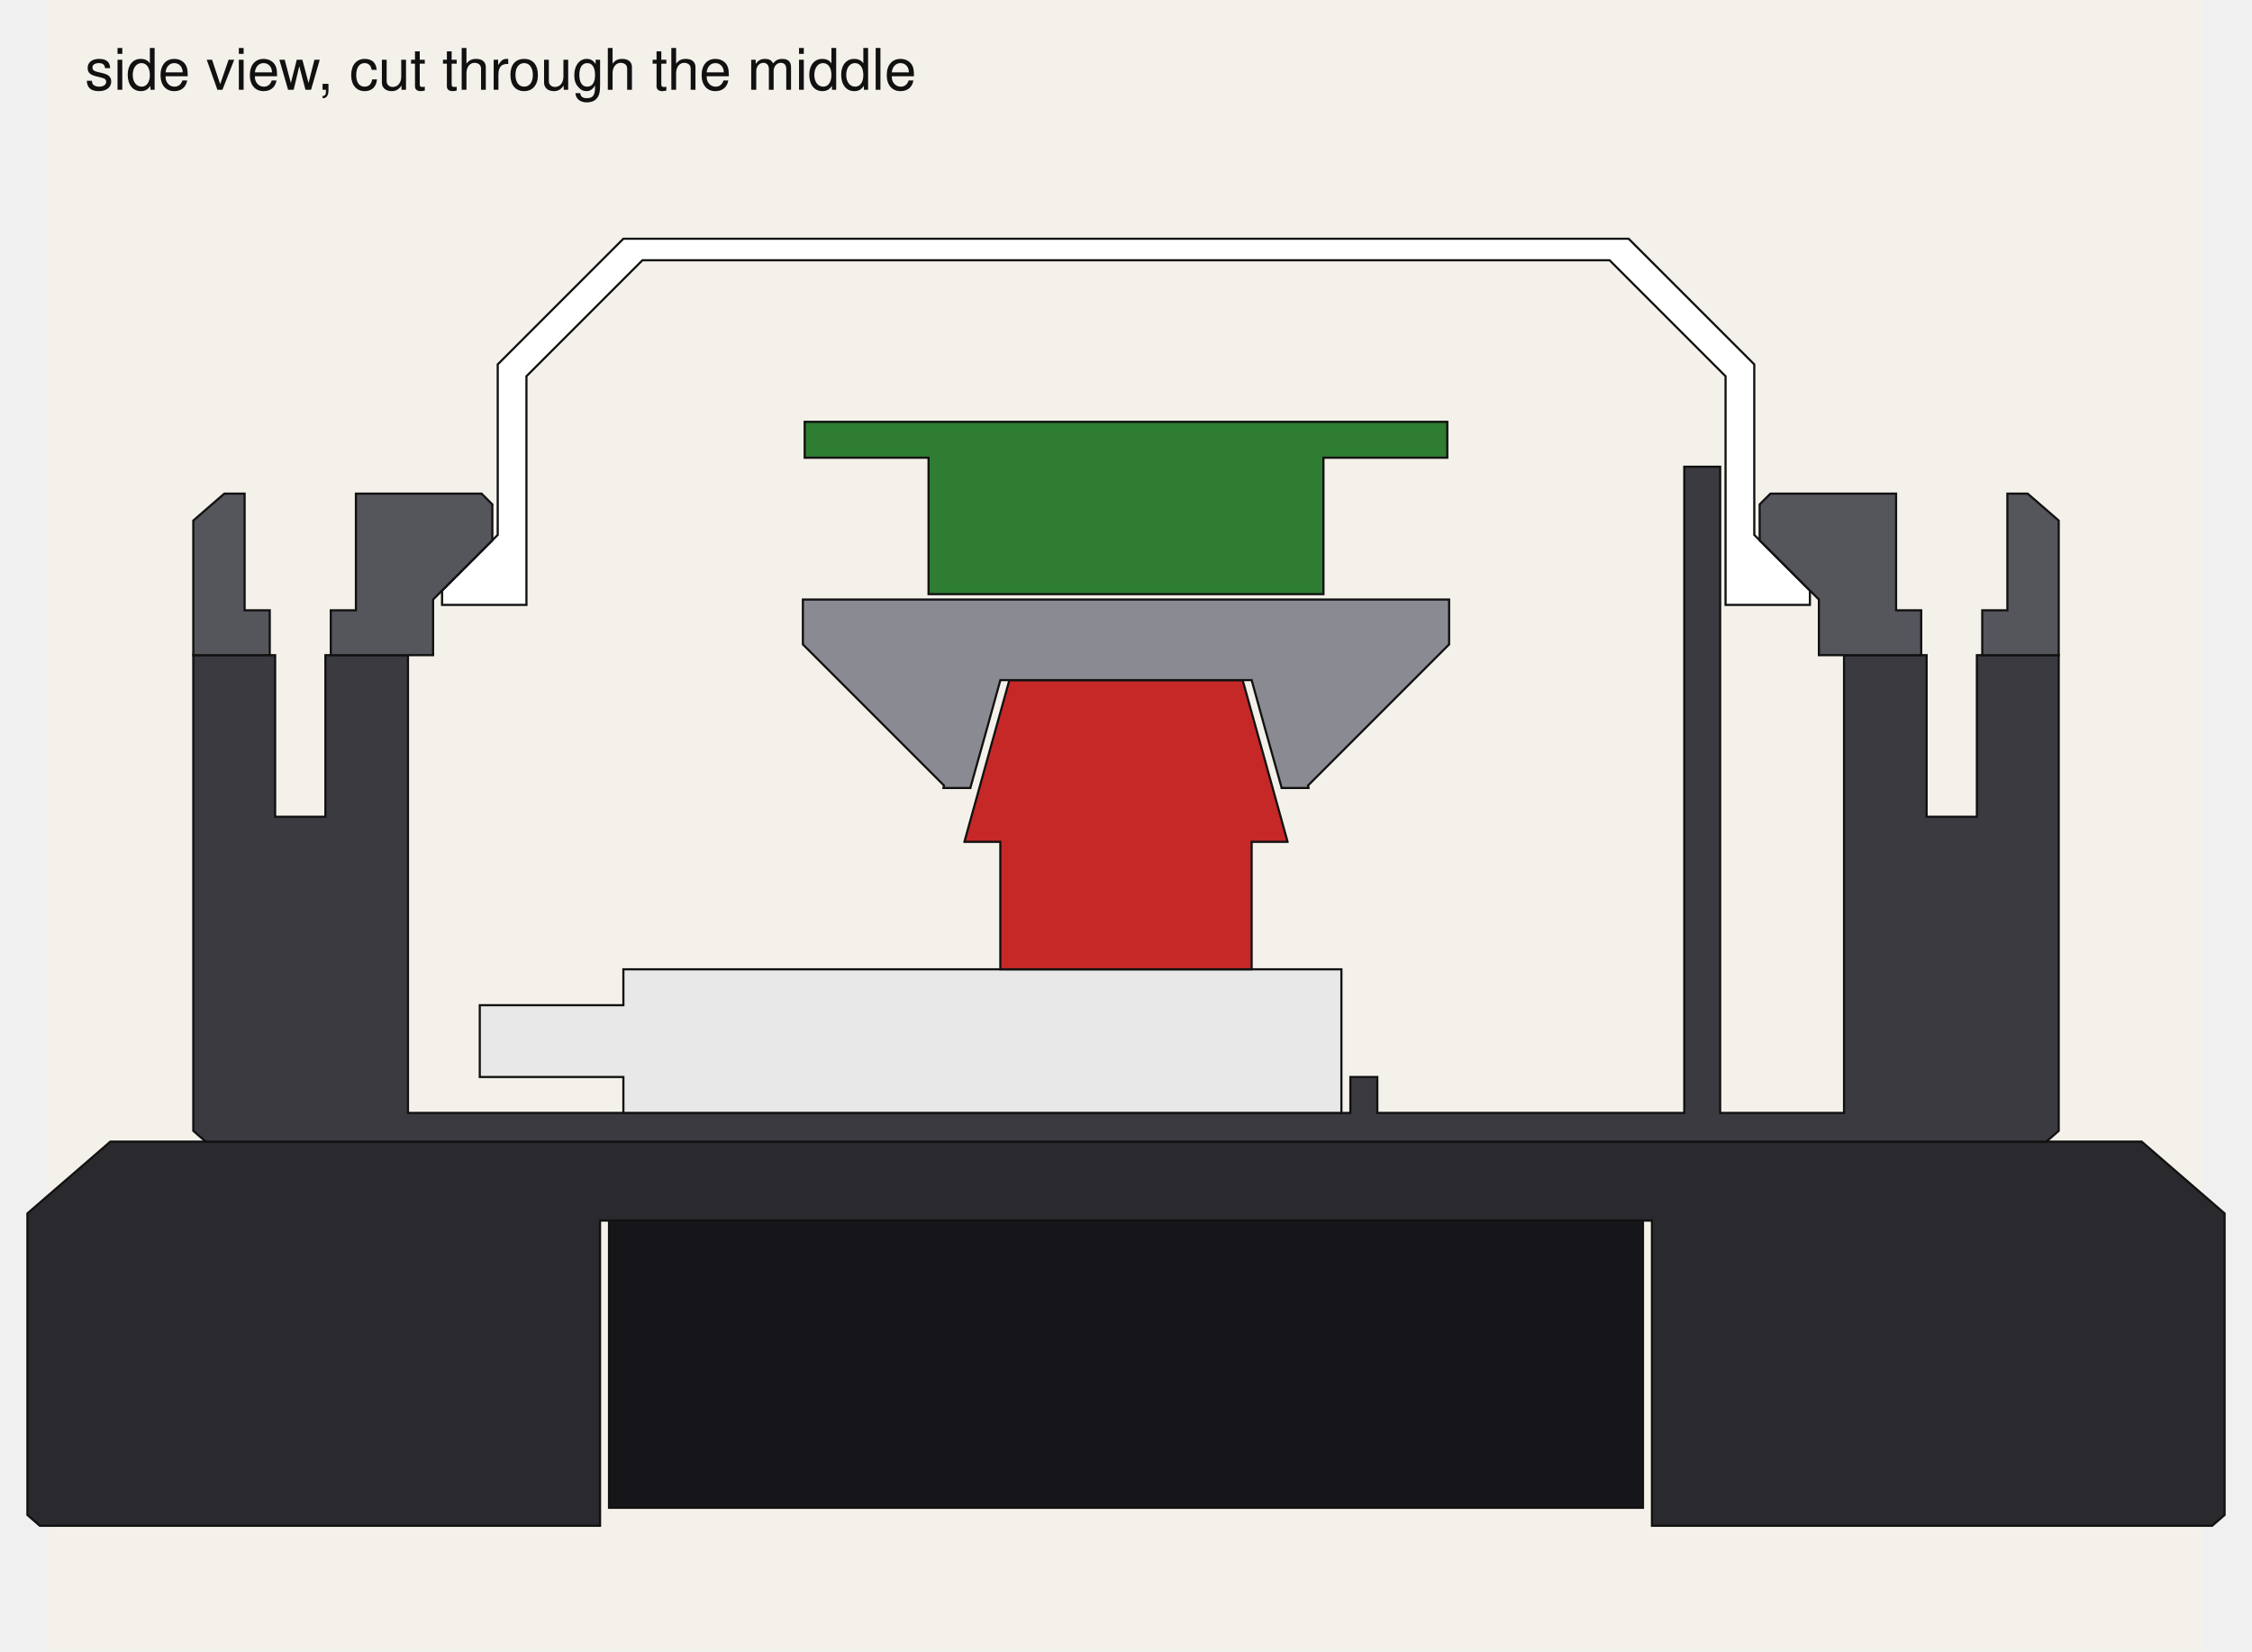
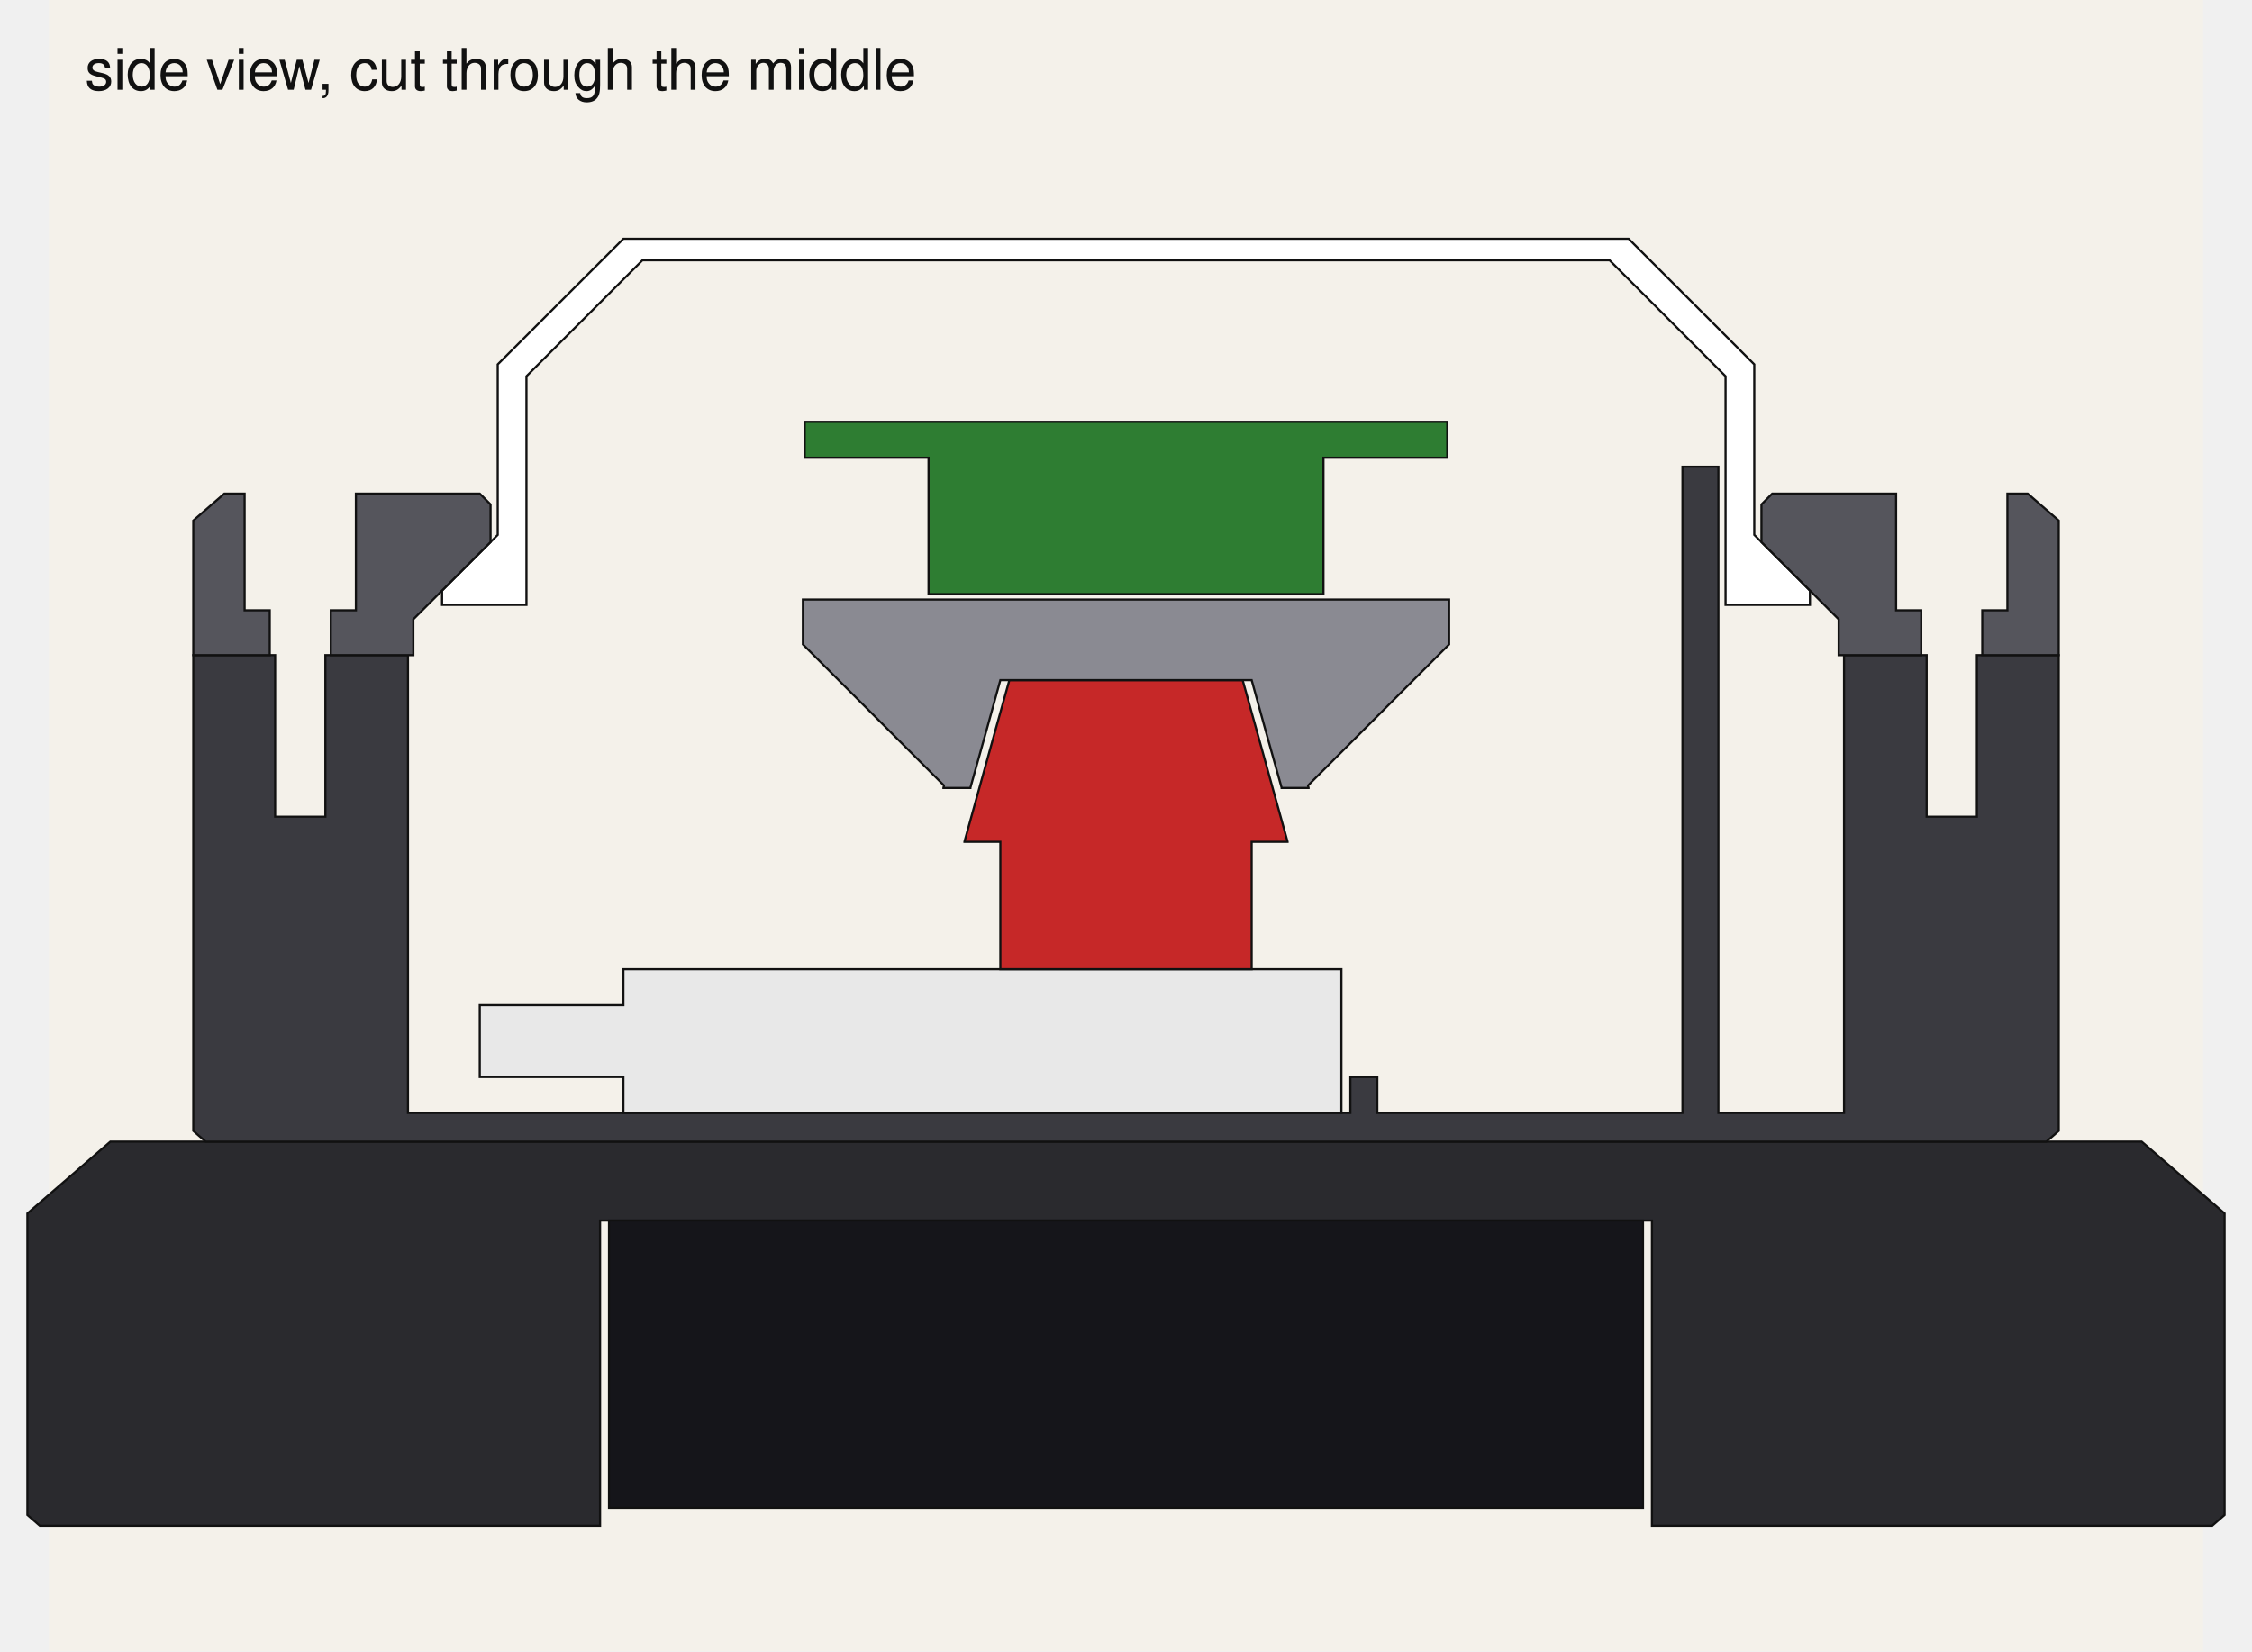
<svg xmlns="http://www.w3.org/2000/svg" viewBox="-60 -62 120 92" width="1320" height="968">
  <rect x="-60" y="-62" width="120" height="92" fill="#f4f1ea" />
  <path d="M61.20,5.60 L61.20,22.40 L60.51,23.00 L35.90,23.00 L35.56,23.00 L35.25,23.00 L34.98,23.00 L34.76,23.00 L34.58,23.00 L34.45,23.00 L34.37,23.00 L29.30,23.00 L29.30,14.50 L29.30,6.00 L26.12,6.00 L26.06,6.00 L25.94,6.00 L25.76,6.00 L25.53,6.00 L25.26,6.00 L24.95,6.00 L24.63,6.00 L24.30,6.00 L23.98,6.00 L23.68,6.00 L23.42,6.00 L23.21,6.00 L15.88,6.00 L11.63,6.00 L4.33,6.00 L3.93,6.00 L3.53,6.00 L3.15,6.00 L2.80,6.00 L2.50,6.00 L2.26,6.00 L2.09,6.00 L2.01,6.00 L2.00,6.00 L0.00,6.00 L-2.00,6.00 L-2.01,6.00 L-2.09,6.00 L-2.26,6.00 L-2.50,6.00 L-2.80,6.00 L-3.15,6.00 L-3.53,6.00 L-3.93,6.00 L-4.33,6.00 L-23.21,6.00 L-23.42,6.00 L-23.68,6.00 L-23.98,6.00 L-24.30,6.00 L-24.63,6.00 L-24.95,6.00 L-25.26,6.00 L-25.53,6.00 L-25.76,6.00 L-25.94,6.00 L-26.06,6.00 L-26.12,6.00 L-29.30,6.00 L-29.30,14.50 L-29.30,23.00 L-29.68,23.00 L-30.25,23.00 L-35.64,23.00 L-35.66,23.00 L-35.73,23.00 L-35.86,23.00 L-36.05,23.00 L-36.30,23.00 L-39.30,23.00 L-39.45,23.00 L-39.65,23.00 L-39.83,23.00 L-40.06,23.00 L-40.29,23.00 L-40.55,23.00 L-40.80,23.00 L-41.09,23.00 L-41.38,23.00 L-41.68,23.00 L-41.99,23.00 L-42.32,23.00 L-42.64,23.00 L-42.98,23.00 L-43.31,23.00 L-43.66,23.00 L-44.00,23.00 L-44.34,23.00 L-44.69,23.00 L-60.51,23.00 L-61.20,22.40 L-61.20,5.60 L-56.58,1.60 L56.58,1.60 Z" fill="#2a2a2e" fill-rule="evenodd" stroke="#111" stroke-width="0.12" />
-   <path d="M33.10,0.00 L40.00,0.00 L40.00,-25.50 L44.60,-25.50 L44.60,-16.50 L47.40,-16.50 L47.40,-25.50 L51.96,-25.50 L51.96,1.00 L51.27,1.60 L0.00,1.60 L-51.27,1.60 L-51.96,1.00 L-51.96,-25.50 L-47.40,-25.50 L-47.40,-16.50 L-44.60,-16.50 L-44.60,-25.50 L-40.00,-25.50 L-40.00,0.00 L-26.71,0.00 L-18.73,0.00 L-13.40,0.00 L-1.83,0.00 L-1.55,0.00 L-1.19,0.00 L-0.76,0.00 L-0.30,0.00 L0.18,0.00 L0.64,0.00 L12.50,0.00 L12.50,-1.00 L12.50,-2.00 L13.21,-2.00 L14.00,-2.00 L14.00,-0.94 L14.00,0.00 L21.24,0.00 L21.96,0.00 L22.74,0.00 L23.58,0.00 L24.50,0.00 L25.51,0.00 L26.64,0.00 L27.92,0.00 L29.39,0.00 L31.10,0.00 L31.10,-36.00 L33.10,-36.00 Z" fill="#3a3a40" fill-rule="evenodd" stroke="#111" stroke-width="0.12" />
+   <path d="M33.00,0.00 L40.00,0.00 L40.00,-25.50 L44.60,-25.50 L44.60,-16.50 L47.40,-16.50 L47.40,-25.50 L51.96,-25.50 L51.96,1.00 L51.27,1.60 L0.00,1.60 L-51.27,1.60 L-51.96,1.00 L-51.96,-25.50 L-47.40,-25.50 L-47.40,-16.50 L-44.60,-16.50 L-44.60,-25.50 L-40.00,-25.50 L-40.00,0.00 L-26.71,0.00 L-18.73,0.00 L-13.40,0.00 L-1.83,0.00 L-1.55,0.00 L-1.19,0.00 L-0.76,0.00 L-0.30,0.00 L0.18,0.00 L0.64,0.00 L12.50,0.00 L12.50,-1.00 L12.50,-2.00 L13.21,-2.00 L14.00,-2.00 L14.00,-0.94 L14.00,0.00 L21.20,0.00 L21.92,0.00 L22.70,0.00 L23.54,0.00 L24.45,0.00 L25.46,0.00 L26.58,0.00 L27.85,0.00 L29.30,0.00 L31.00,0.00 L31.00,-36.00 L33.00,-36.00 Z" fill="#3a3a40" fill-rule="evenodd" stroke="#111" stroke-width="0.12" />
  <path d="M35.00,-41.70 L35.00,-32.20 L38.10,-29.10 L38.10,-28.30 L33.40,-28.30 L33.40,-41.04 L26.94,-47.50 L0.00,-47.50 L-26.94,-47.50 L-33.40,-41.04 L-33.40,-28.30 L-38.10,-28.30 L-38.10,-29.10 L-35.00,-32.20 L-35.00,-41.70 L-28.00,-48.70 L0.00,-48.70 L28.00,-48.70 Z" fill="#ffffff" fill-rule="evenodd" stroke="#111" stroke-width="0.12" />
  <path d="M18.00,-26.10 L10.14,-18.24 L10.17,-18.11 L10.17,-18.10 L10.17,-18.10 L9.36,-18.10 L8.67,-18.10 L8.67,-18.10 L8.67,-18.11 L7.74,-21.43 L7.00,-24.11 L0.00,-24.11 L-7.00,-24.11 L-7.74,-21.43 L-8.67,-18.11 L-8.67,-18.10 L-8.67,-18.10 L-9.36,-18.10 L-10.17,-18.10 L-10.17,-18.10 L-10.17,-18.11 L-10.14,-18.24 L-18.00,-26.10 L-18.00,-28.60 L18.00,-28.60 Z" fill="#8a8a92" fill-rule="evenodd" stroke="#111" stroke-width="0.12" />
-   <path d="M-49.10,-28.00 L-47.70,-28.00 L-47.70,-25.50 L-51.96,-25.50 L-51.96,-33.00 L-50.23,-34.50 L-49.10,-34.50 Z M-35.30,-33.90 L-35.30,-31.90 L-38.60,-28.60 L-38.60,-25.50 L-44.30,-25.50 L-44.30,-28.00 L-42.90,-28.00 L-42.90,-34.50 L-35.90,-34.50 Z M42.90,-28.00 L44.30,-28.00 L44.30,-25.50 L38.60,-25.50 L38.60,-28.60 L35.30,-31.90 L35.30,-33.90 L35.90,-34.50 L42.90,-34.50 Z M51.96,-33.00 L51.96,-25.50 L47.70,-25.50 L47.70,-28.00 L49.10,-28.00 L49.10,-34.50 L50.23,-34.50 Z" fill="#55555c" fill-rule="evenodd" stroke="#111" stroke-width="0.12" />
+   <path d="M-49.10,-28.00 L-47.70,-28.00 L-47.70,-25.50 L-51.96,-25.50 L-51.96,-33.00 L-50.23,-34.50 L-49.10,-34.50 Z M-35.40,-33.90 L-35.40,-31.80 L-39.70,-27.50 L-39.70,-25.50 L-44.30,-25.50 L-44.30,-28.00 L-42.90,-28.00 L-42.90,-34.50 L-36.00,-34.50 Z M42.90,-28.00 L44.30,-28.00 L44.30,-25.50 L39.70,-25.50 L39.70,-27.50 L35.40,-31.80 L35.40,-33.90 L36.00,-34.50 L42.90,-34.50 Z M51.96,-33.00 L51.96,-25.50 L47.70,-25.50 L47.70,-28.00 L49.10,-28.00 L49.10,-34.50 L50.23,-34.50 Z" fill="#55555c" fill-rule="evenodd" stroke="#111" stroke-width="0.12" />
  <path d="M12.00,-4.00 L12.00,0.00 L-4.54,0.00 L-4.89,0.00 L-5.25,0.00 L-5.61,0.00 L-5.96,0.00 L-6.29,0.00 L-6.60,0.00 L-6.88,0.00 L-7.12,0.00 L-7.31,0.00 L-7.46,0.00 L-7.55,0.00 L-7.58,0.00 L-8.00,0.00 L-18.98,0.00 L-19.00,0.00 L-19.05,0.00 L-19.14,0.00 L-19.26,0.00 L-19.42,0.00 L-19.60,0.00 L-19.81,0.00 L-20.03,0.00 L-20.27,0.00 L-20.52,0.00 L-20.77,0.00 L-21.01,0.00 L-21.25,0.00 L-21.47,0.00 L-21.68,0.00 L-21.86,0.00 L-22.02,0.00 L-22.15,0.00 L-22.26,0.00 L-22.33,0.00 L-28.00,0.00 L-28.00,-1.50 L-28.00,-2.00 L-32.00,-2.00 L-36.00,-2.00 L-36.00,-4.00 L-36.00,-6.00 L-32.00,-6.00 L-28.00,-6.00 L-28.00,-6.50 L-28.00,-8.00 L-21.47,-8.00 L-21.25,-8.00 L-21.01,-8.00 L-20.77,-8.00 L-20.52,-8.00 L-20.27,-8.00 L-20.03,-8.00 L-19.81,-8.00 L-19.60,-8.00 L-19.42,-8.00 L-8.00,-8.00 L-7.58,-8.00 L-7.55,-8.00 L-7.46,-8.00 L-7.31,-8.00 L-7.12,-8.00 L-6.88,-8.00 L-6.60,-8.00 L-6.29,-8.00 L-5.96,-8.00 L-5.61,-8.00 L-5.25,-8.00 L-4.89,-8.00 L-4.54,-8.00 L-4.21,-8.00 L-3.89,-8.00 L-3.60,-8.00 L-3.34,-8.00 L-3.12,-8.00 L12.00,-8.00 Z" fill="#e8e8e8" fill-rule="evenodd" stroke="#111" stroke-width="0.12" />
  <path d="M7.55,-20.33 L9.00,-15.11 L9.00,-15.10 L9.00,-15.10 L7.88,-15.10 L7.00,-15.10 L7.00,-11.55 L7.00,-8.00 L0.00,-8.00 L-7.00,-8.00 L-7.00,-11.55 L-7.00,-15.10 L-7.88,-15.10 L-9.00,-15.10 L-9.00,-15.10 L-9.00,-15.11 L-7.55,-20.33 L-6.50,-24.10 L0.00,-24.10 L6.50,-24.10 Z" fill="#c62828" fill-rule="evenodd" stroke="#111" stroke-width="0.12" />
  <path d="M17.90,-36.50 L11.00,-36.50 L11.00,-32.71 L11.00,-32.70 L11.00,-28.90 L0.00,-28.90 L-11.00,-28.90 L-11.00,-32.70 L-11.00,-32.71 L-11.00,-36.50 L-17.90,-36.50 L-17.90,-38.50 L0.00,-38.50 L17.90,-38.50 Z" fill="#2e7d32" fill-rule="evenodd" stroke="#111" stroke-width="0.12" />
  <path d="" fill="#1a3a6e" fill-rule="evenodd" stroke="#111" stroke-width="0.12" />
  <path d="" fill="#d8d8d8" fill-rule="evenodd" stroke="#111" stroke-width="0.12" />
  <path d="M28.80,14.00 L28.80,22.00 L0.00,22.00 L-28.80,22.00 L-28.80,14.00 L-28.80,6.00 L0.00,6.00 L28.80,6.00 Z" fill="#15151a" fill-rule="evenodd" stroke="#111" stroke-width="0.12" />
+   <path d="" fill="#c9a227" fill-rule="evenodd" stroke="#111" stroke-width="0.12" />
  <text x="-58" y="-57" font-family="Helvetica" font-size="3.2" fill="#111">side view, cut through the middle</text>
</svg>
